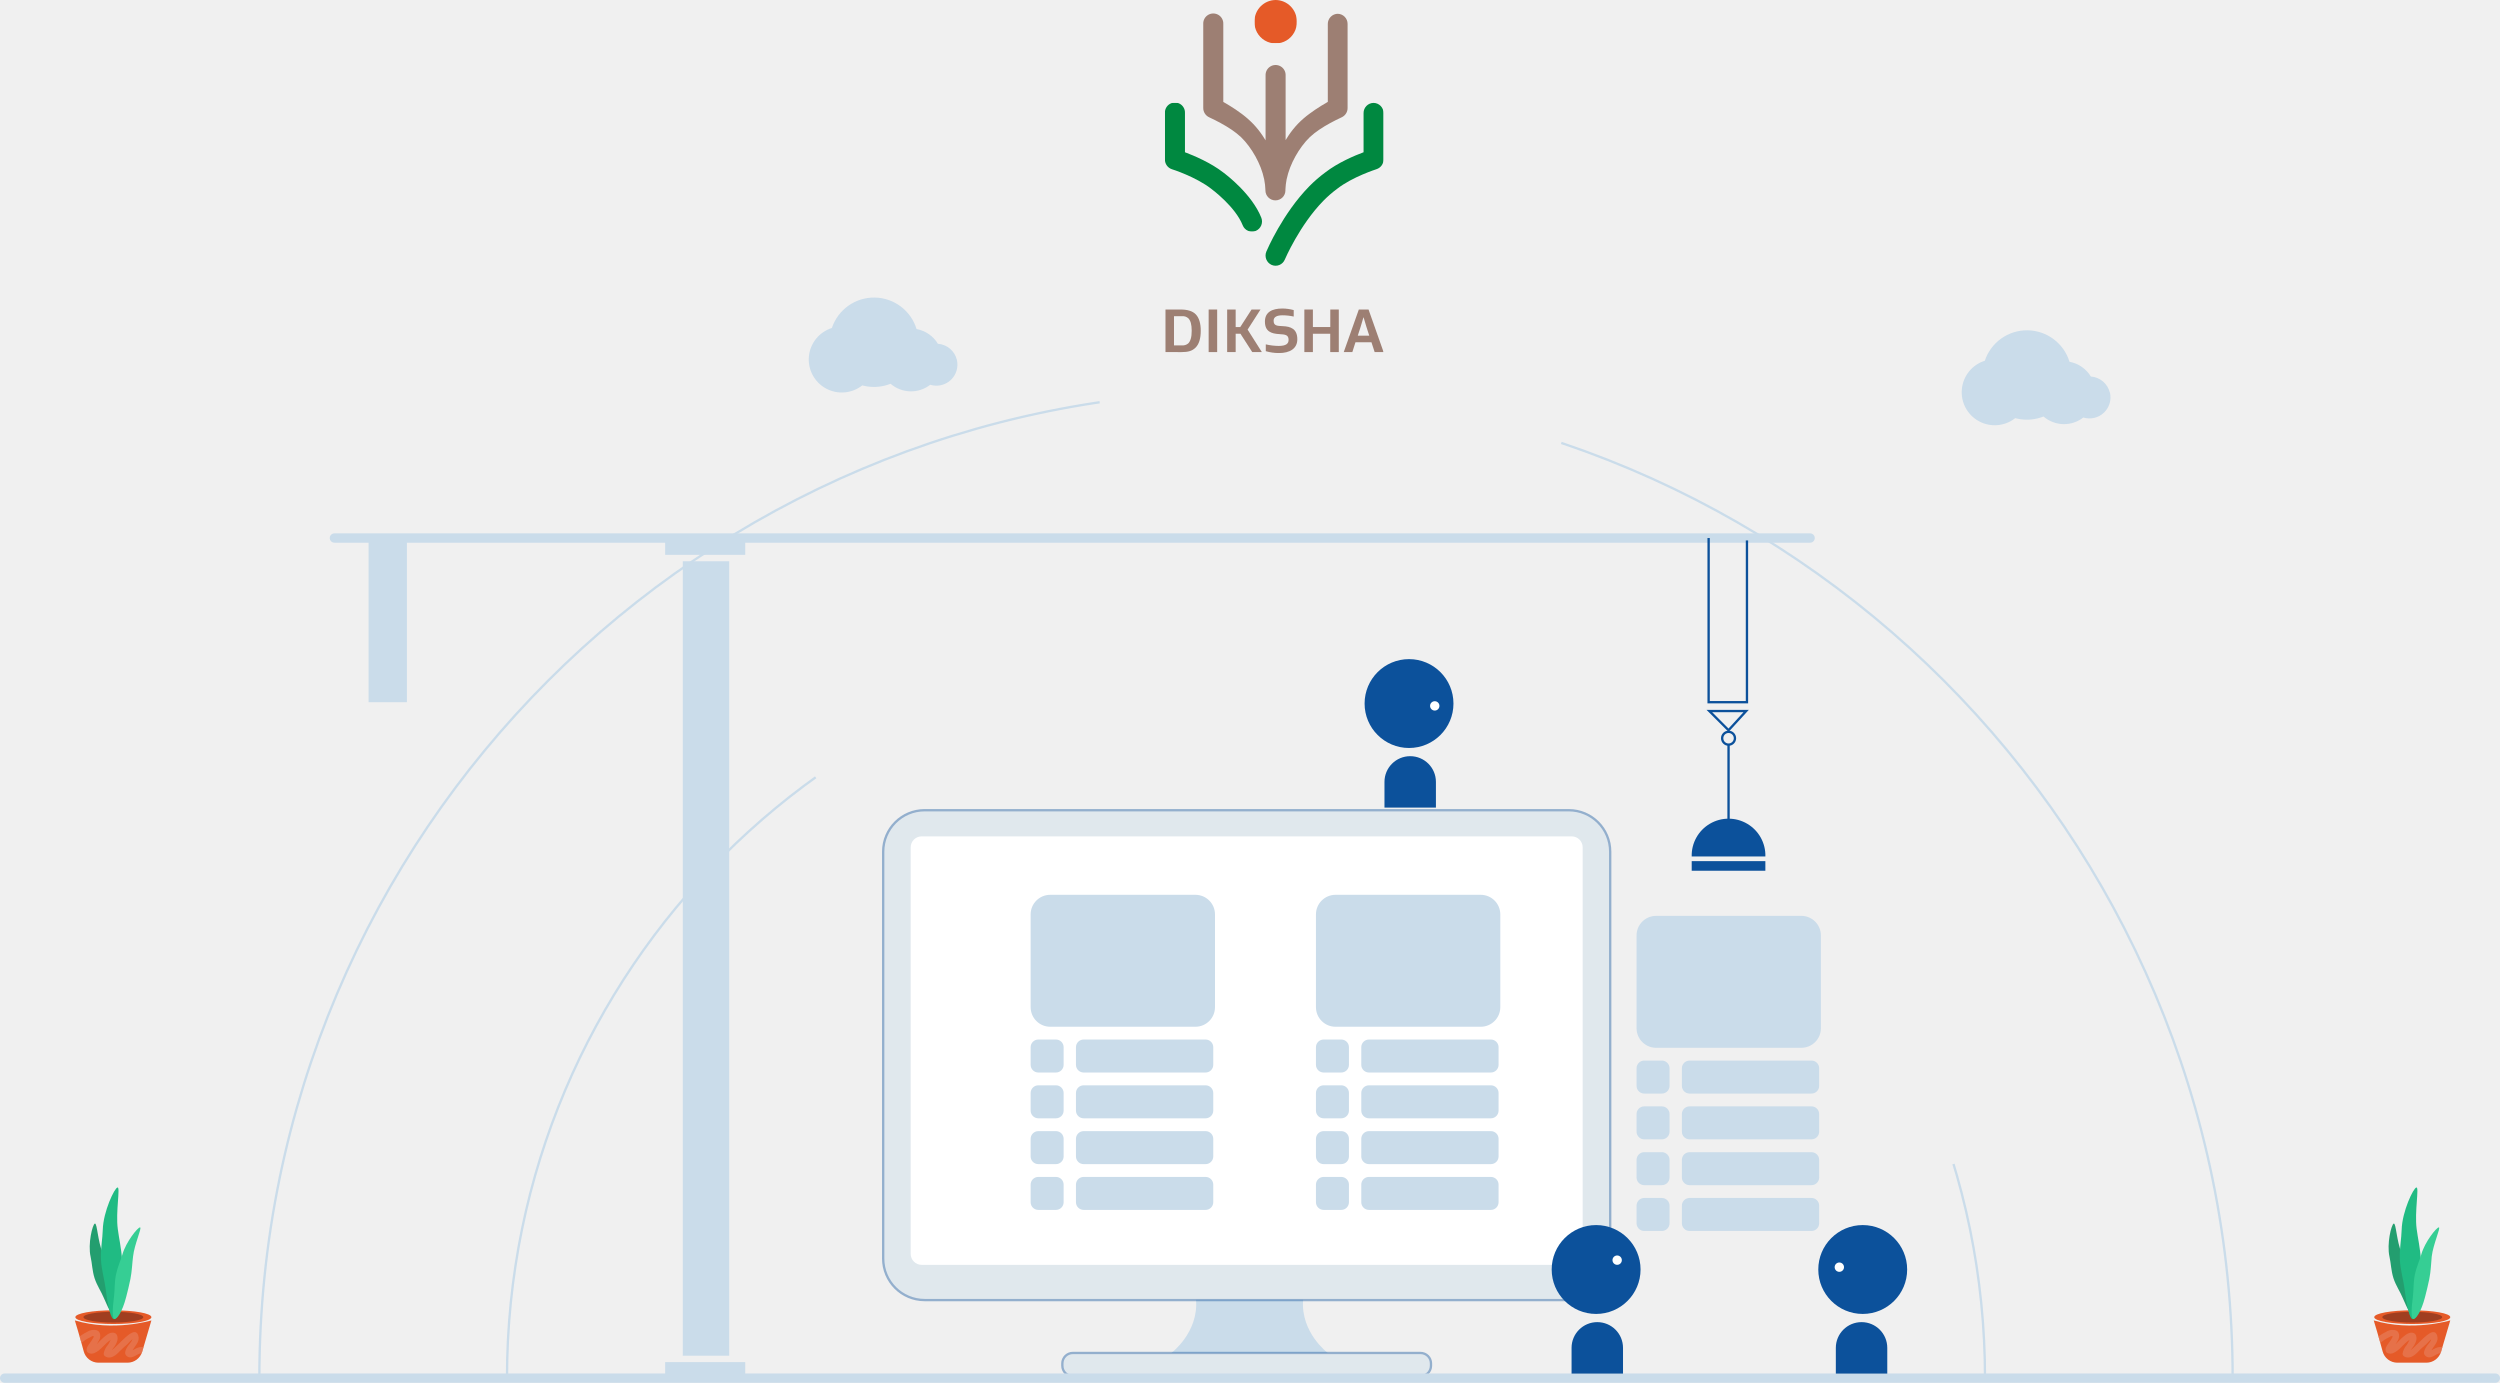
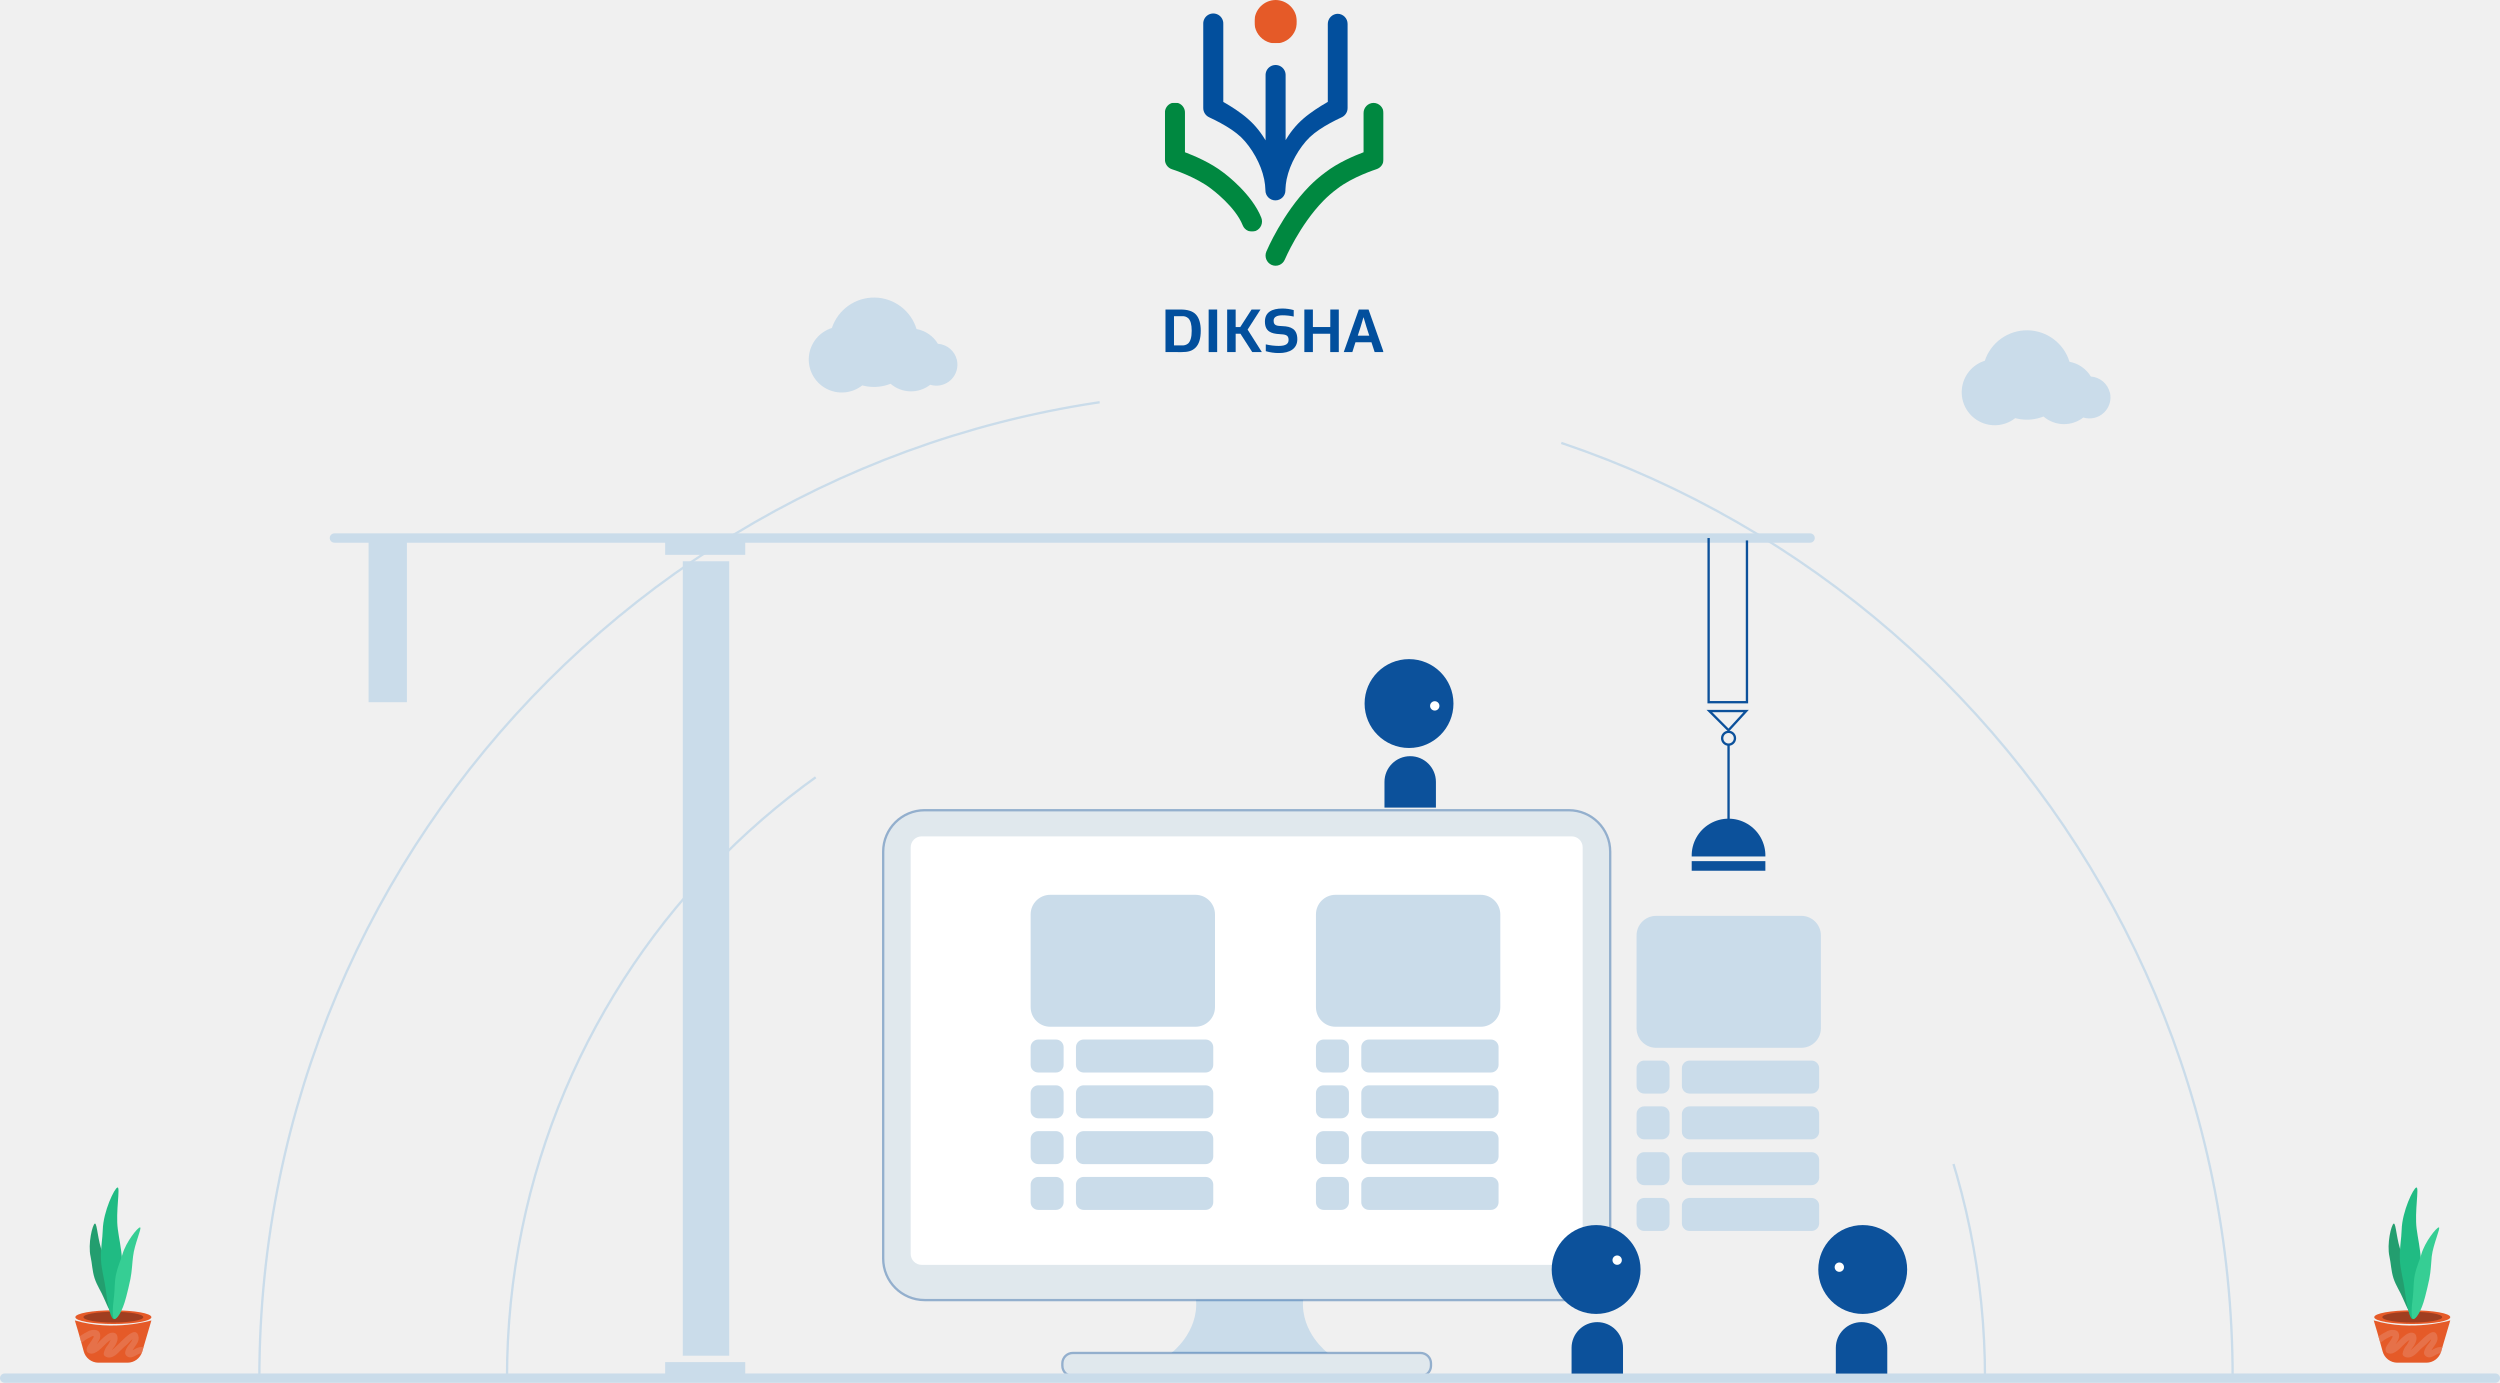
<svg xmlns="http://www.w3.org/2000/svg" viewBox="0 0 1069 591.29">
  <defs>
-     <style>.cls-1,.cls-7{fill:#fff;}.cls-1,.cls-21,.cls-22,.cls-24{fill-rule:evenodd;}.cls-17,.cls-18,.cls-2,.cls-3,.cls-4{fill:none;}.cls-2{opacity:0.08;}.cls-17,.cls-3,.cls-4{stroke:#cadcea;}.cls-17,.cls-18,.cls-3,.cls-4,.cls-6{stroke-miterlimit:10;}.cls-3{stroke-dasharray:300 600;}.cls-4{stroke-dasharray:600 200;}.cls-5,.cls-6{fill:#cadcea;}.cls-18,.cls-6{stroke:#0c519b;}.cls-6{opacity:0.41;}.cls-21,.cls-8{fill:#e55a28;}.cls-9{fill:#a03e20;}.cls-10{fill:#239e6f;}.cls-11{fill:#20bb83;}.cls-12{fill:#36ce94;}.cls-13{opacity:0.43;}.cls-14{clip-path:url(#clip-path);}.cls-15{fill:#e89074;}.cls-16{clip-path:url(#clip-path-2);}.cls-17{stroke-linecap:round;stroke-width:4px;}.cls-19{fill:#0c519b;}.cls-20{mask:url(#mask);}.cls-22,.cls-25{fill:#9D7F73;}.cls-23{mask:url(#mask-2-2);}.cls-24{fill:#008840;}.cls-26{mask:url(#mask-3);}</style>
+     <style>.cls-1,.cls-7{fill:#fff;}.cls-1,.cls-21,.cls-22,.cls-24{fill-rule:evenodd;}.cls-17,.cls-18,.cls-2,.cls-3,.cls-4{fill:none;}.cls-2{opacity:0.08;}.cls-17,.cls-3,.cls-4{stroke:#cadcea;}.cls-17,.cls-18,.cls-3,.cls-4,.cls-6{stroke-miterlimit:10;}.cls-3{stroke-dasharray:300 600;}.cls-4{stroke-dasharray:600 200;}.cls-5,.cls-6{fill:#cadcea;}.cls-18,.cls-6{stroke:#0c519b;}.cls-6{opacity:0.41;}.cls-21,.cls-8{fill:#e55a28;}.cls-9{fill:#a03e20;}.cls-10{fill:#239e6f;}.cls-11{fill:#20bb83;}.cls-12{fill:#36ce94;}.cls-13{opacity:0.43;}.cls-14{clip-path:url(#clip-path);}.cls-15{fill:#e89074;}.cls-16{clip-path:url(#clip-path-2);}.cls-17{stroke-linecap:round;stroke-width:4px;}.cls-19{fill:#0c519b;}.cls-20{mask:url(#mask);}.cls-22,.cls-25{fill:#024f9d;}.cls-23{mask:url(#mask-2-2);}.cls-24{fill:#008840;}.cls-26{mask:url(#mask-3);}</style>
    <clipPath id="clip-path">
      <path class="cls-2" d="M34.52,574.55a14.29,14.29,0,0,1,4.13-2.78c.33-.18,1-.64,1.32-.43s.05.42-.21.9a18.65,18.65,0,0,1-1.49,2.25c-.63.84-1.54,2.13-1.14,3.24s2.08,1.28,3.13.87c2.86-1.11,4.52-4.16,7.11-5.71.14-.09.66-.28.71-.38.27,0,.22-.11-.16-.16-.31-.22-.42-.15-.33.22-.54.72-.87,1.71-1.42,2.47a7.52,7.52,0,0,0-1.83,3.79A1.34,1.34,0,0,0,45,580c2.23,1.41,4.61-.51,6.06-2.08,1.05-1.13,2.24-2.08,3.38-3.12.46-.41,2.24-2.63,2.82-2.43l-.79-.61c.75,1.16-1.13,2.86-1.71,3.71s-1.55,2.43-1.16,3.59a2.38,2.38,0,0,0,3,1.21c1.69-.45,3.06-2.15,4.93-1.5,1.6.56,2.3-2,.7-2.54a5,5,0,0,0-3.66.18,20,20,0,0,0-1.79.91,3.06,3.06,0,0,1-.58.27c-.48.09-.43.29.14.58.19-.12.32-.76.45-1,1.12-1.91,3.2-3.68,2.3-6.19-2-5.65-10.67,8-12.73,6.71l.66,1.14c0-.78,1-1.83,1.47-2.46a9.08,9.08,0,0,0,1.68-3.1c.34-1.45,0-3.31-1.79-3.43s-3.21,1.36-4.39,2.32c-1.53,1.26-3.23,4-5.43,4l1.14.66c-.1.61-.08.71.08.32.1-.22.21-.43.32-.65.24-.39.61-.79.88-1.17a16.05,16.05,0,0,0,1.48-2.41c.62-1.31.68-3.24-.86-4a4.86,4.86,0,0,0-4.25.56,17.37,17.37,0,0,0-4.66,3.19c-1.12,1.27.74,3.15,1.87,1.87Z" />
    </clipPath>
    <clipPath id="clip-path-2">
      <path class="cls-2" d="M1017.52,574.55a14.29,14.29,0,0,1,4.13-2.78c.33-.18,1-.64,1.32-.43s0,.42-.21.9a18.65,18.65,0,0,1-1.49,2.25c-.63.84-1.54,2.13-1.14,3.24s2.08,1.28,3.13.87c2.86-1.11,4.52-4.16,7.11-5.71.14-.09.66-.28.71-.38.27,0,.22-.11-.16-.16-.31-.22-.42-.15-.33.22-.54.72-.87,1.71-1.42,2.47a7.52,7.52,0,0,0-1.83,3.79A1.34,1.34,0,0,0,1028,580c2.23,1.41,4.61-.51,6.06-2.08,1-1.13,2.24-2.08,3.38-3.12.46-.41,2.24-2.63,2.82-2.43l-.79-.61c.75,1.16-1.13,2.86-1.71,3.71s-1.55,2.43-1.16,3.59a2.38,2.38,0,0,0,3,1.21c1.69-.45,3.06-2.15,4.93-1.5,1.6.56,2.3-2,.7-2.54a5,5,0,0,0-3.66.18,20,20,0,0,0-1.79.91,3.06,3.06,0,0,1-.58.27c-.48.09-.43.29.14.58.19-.12.32-.76.45-1,1.12-1.91,3.2-3.68,2.3-6.19-2-5.65-10.67,8-12.73,6.71l.66,1.14c0-.78,1-1.83,1.47-2.46a9.08,9.08,0,0,0,1.68-3.1c.34-1.45,0-3.31-1.79-3.43s-3.21,1.36-4.39,2.32c-1.53,1.26-3.23,4-5.43,4l1.14.66c-.1.61-.08.71.08.32.1-.22.21-.43.32-.65.24-.39.61-.79.88-1.17a16.05,16.05,0,0,0,1.48-2.41c.62-1.31.68-3.24-.86-4a4.86,4.86,0,0,0-4.25.56,17.37,17.37,0,0,0-4.66,3.19c-1.12,1.27.74,3.15,1.87,1.87Z" />
    </clipPath>
    <mask id="mask" x="536.41" y="0" width="18.12" height="18.44" maskUnits="userSpaceOnUse">
      <g id="mask-2">
        <polygon id="path-1" class="cls-1" points="536.41 0 554.52 0 554.52 18.44 536.41 18.44 536.41 0" />
      </g>
    </mask>
    <mask id="mask-2-2" x="498.12" y="43.98" width="41.53" height="55.08" maskUnits="userSpaceOnUse">
      <g id="mask-4">
        <polygon id="path-3" class="cls-1" points="498.12 43.98 539.65 43.98 539.65 99.05 498.12 99.05 498.12 43.98" />
      </g>
    </mask>
    <mask id="mask-3" x="498.12" y="0" width="93.51" height="150.97" maskUnits="userSpaceOnUse">
      <g id="mask-6">
        <polygon id="path-5" class="cls-1" points="498.12 150.97 591.63 150.97 591.63 0 498.12 0 498.12 150.97" />
      </g>
    </mask>
  </defs>
  <g id="Layer_2" data-name="Layer 2">
    <g id="Layer_1-2" data-name="Layer 1">
      <path id="circle2" class="cls-3" d="M216.79,589.29c0-174.53,141.48-316,316-316s316,141.47,316,316" />
      <path id="circle1" class="cls-4" d="M110.9,589.29c0-233,188.88-421.9,421.89-421.9s421.89,188.89,421.89,421.9" />
      <g id="desktop">
        <path class="cls-5" d="M557.21,555.78c-1.11,14.06,10.57,22.75,10.57,22.75H500.86s11.68-8.69,10.57-22.75Z" />
        <path class="cls-6" d="M670.8,346.45H395.38a17.73,17.73,0,0,0-17.73,17.73v174a17.73,17.73,0,0,0,17.73,17.73H670.8a17.72,17.72,0,0,0,17.72-17.73v-174A17.72,17.72,0,0,0,670.8,346.45Z" />
        <path class="cls-7" d="M672.06,357.63H394.11a4.69,4.69,0,0,0-4.7,4.69V536.16a4.69,4.69,0,0,0,4.7,4.69H672.06a4.69,4.69,0,0,0,4.69-4.69V362.32A4.69,4.69,0,0,0,672.06,357.63Z" />
        <rect class="cls-6" x="454.26" y="578.53" width="157.63" height="9.93" rx="4.47" />
      </g>
      <g id="plant2">
        <ellipse class="cls-8" cx="48.48" cy="563.22" rx="16.26" ry="2.93" />
        <ellipse class="cls-9" cx="48.48" cy="563.22" rx="12.8" ry="2.3" />
        <path class="cls-8" d="M32,564.6s2.37,7.74,3.78,13.18a6.54,6.54,0,0,0,6.33,4.91H54.52A6.56,6.56,0,0,0,60.8,578l3.94-13.39S48.48,569.55,32,564.6Z" />
        <path class="cls-10" d="M47.86,544.79c.79,2.47,1.59,5.54,2.14,7.73,1.66,6.55.85,10.53-.27,10.9s-3.11-3.11-5.34-8.45c-1-2.5-2.92-5.23-3.94-8.38s-1.08-6.49-1.7-9.18c-1.26-5.52.81-13.88,1.81-14.21s1.21,7.55,3.34,12.53C45,538.36,46.76,541.38,47.86,544.79Z" />
        <path class="cls-11" d="M52.19,538.85c.18,3.54.17,7.88.16,10.95C52.3,559,50.17,564,48.78,564.06s-2.64-5.21-3.61-13.06c-.45-3.67-1.8-8-2-12.47s.69-8.94.78-12.7c.19-7.75,5.07-18,6.32-18.07s-.87,10.38.09,17.72C50.85,529.35,51.94,534,52.19,538.85Z" />
        <path class="cls-12" d="M55.76,546.94c-.5,2.51-1.26,5.55-1.82,7.7-1.66,6.46-4,9.56-5,9.37s-.89-4.11-.17-9.77c.33-2.65.16-5.89.8-9.09s2-6.14,2.78-8.76C53.88,531,59,524.66,59.9,524.83s-2.42,7.12-3,12.43C56.52,540.06,56.46,543.47,55.76,546.94Z" />
        <g class="cls-13">
          <g class="cls-14">
            <path class="cls-8" d="M32,564.6s2.37,7.74,3.78,13.18a6.54,6.54,0,0,0,6.33,4.91H54.52A6.56,6.56,0,0,0,60.8,578l3.94-13.39S48.48,569.55,32,564.6Z" />
            <path class="cls-15" d="M32,564.63s2.37,7.74,3.78,13.18a6.54,6.54,0,0,0,6.33,4.91H54.5a6.56,6.56,0,0,0,6.28-4.7l3.94-13.39S48.46,569.58,32,564.63Z" />
          </g>
        </g>
      </g>
      <g id="plant1">
        <ellipse class="cls-8" cx="1031.48" cy="563.22" rx="16.26" ry="2.93" />
        <ellipse class="cls-9" cx="1031.48" cy="563.22" rx="12.8" ry="2.3" />
        <path class="cls-8" d="M1015,564.6s2.37,7.74,3.78,13.18a6.54,6.54,0,0,0,6.33,4.91h12.41a6.56,6.56,0,0,0,6.28-4.7l3.94-13.39S1031.48,569.55,1015,564.6Z" />
        <path class="cls-10" d="M1030.86,544.79c.79,2.47,1.59,5.54,2.14,7.73,1.66,6.55.85,10.53-.27,10.9s-3.11-3.11-5.34-8.45c-1-2.5-2.92-5.23-3.94-8.38s-1.08-6.49-1.7-9.18c-1.26-5.52.81-13.88,1.81-14.21s1.21,7.55,3.34,12.53C1028,538.36,1029.76,541.38,1030.86,544.79Z" />
        <path class="cls-11" d="M1035.19,538.85c.18,3.54.17,7.88.16,10.95,0,9.23-2.18,14.19-3.57,14.26s-2.64-5.21-3.61-13.06c-.45-3.67-1.8-8-2-12.47s.69-8.94.78-12.7c.19-7.75,5.07-18,6.32-18.07s-.87,10.38.09,17.72C1033.85,529.35,1034.94,534,1035.19,538.85Z" />
        <path class="cls-12" d="M1038.76,546.94c-.5,2.51-1.26,5.55-1.82,7.7-1.66,6.46-4,9.56-5,9.37s-.89-4.11-.17-9.77c.33-2.65.16-5.89.8-9.09s2.05-6.14,2.78-8.76c1.49-5.39,6.65-11.73,7.51-11.56s-2.42,7.12-3.05,12.43C1039.52,540.06,1039.46,543.47,1038.76,546.94Z" />
        <g class="cls-13">
          <g class="cls-16">
            <path class="cls-8" d="M1015,564.6s2.37,7.74,3.78,13.18a6.54,6.54,0,0,0,6.33,4.91h12.41a6.56,6.56,0,0,0,6.28-4.7l3.94-13.39S1031.48,569.55,1015,564.6Z" />
            <path class="cls-15" d="M1015,564.63s2.37,7.74,3.78,13.18a6.54,6.54,0,0,0,6.33,4.91h12.41a6.56,6.56,0,0,0,6.28-4.7l3.94-13.39S1031.46,569.58,1015,564.63Z" />
          </g>
        </g>
      </g>
      <line id="baseline" class="cls-17" x1="1067" y1="589.29" x2="2" y2="589.29" />
      <g id="crane">
        <rect class="cls-5" x="291.95" y="239.99" width="19.86" height="339.7" transform="translate(603.76 819.69) rotate(180)" />
        <rect class="cls-5" x="284.41" y="582.44" width="34.24" height="6.16" transform="translate(603.07 1171.04) rotate(180)" />
        <rect class="cls-5" x="284.41" y="231.09" width="34.24" height="6.16" transform="translate(603.07 468.34) rotate(180)" />
        <line class="cls-17" x1="143" y1="230.06" x2="774" y2="230.06" />
        <polyline class="cls-5" points="157.61 230.06 157.61 300.26 174 300.26 174 231.09" />
      </g>
      <g id="lift">
        <polyline class="cls-18" points="730.61 230.06 730.61 300.26 747 300.26 747 231.09" />
        <polygon class="cls-18" points="730.91 304.03 746.66 304.03 739.13 312.25 730.91 304.03" />
        <circle class="cls-18" cx="739.13" cy="315.67" r="2.74" />
        <line class="cls-18" x1="739.13" y1="318.41" x2="739.13" y2="350.34" />
        <path class="cls-19" d="M723.37,366.22a15.76,15.76,0,1,1,31.51,0" />
        <rect class="cls-19" x="723.37" y="368.22" width="31.5" height="4.11" />
      </g>
      <g id="logo">
        <g id="Artboard">
          <g id="Group">
            <g id="Group-3">
              <g id="Fill-1-Clipped">
                <g class="cls-20">
                  <path id="Fill-1" class="cls-21" d="M545.46,0a9.14,9.14,0,0,1,9.06,9.22,9.06,9.06,0,1,1-18.11,0A9.14,9.14,0,0,1,545.46,0" />
                </g>
              </g>
            </g>
            <path id="Fill-4" class="cls-22" d="M572.06,5.89a4.32,4.32,0,0,0-4.29,4.36V43.57l-.17.1c-.89.51-1.76,1-2.63,1.56-1.74,1.08-3.45,2.22-5.12,3.47A39.73,39.73,0,0,0,555,52.92a37.45,37.45,0,0,0-4,5c-.44.66-.86,1.33-1.27,2V32.29a4.29,4.29,0,1,0-8.57,0V60c-.41-.69-.83-1.37-1.28-2a37.38,37.38,0,0,0-4-5A40.53,40.53,0,0,0,531,48.71c-1.67-1.26-3.38-2.4-5.12-3.47-.87-.54-1.75-1.06-2.64-1.57l-.16-.09V10.26a4.29,4.29,0,1,0-8.57,0V46.18a4.36,4.36,0,0,0,2.58,4c.75.34,1.63.76,2.43,1.17s1.64.83,2.44,1.28c1.61.88,3.18,1.82,4.66,2.82a33,33,0,0,1,4,3.15,31.44,31.44,0,0,1,3.35,3.85,39.57,39.57,0,0,1,5.11,9.22,32.88,32.88,0,0,1,1.48,5,27.24,27.24,0,0,1,.53,4.6v.13a4.28,4.28,0,1,0,8.56,0v-.43a28.19,28.19,0,0,1,.51-4.3,34.12,34.12,0,0,1,1.49-5,39.94,39.94,0,0,1,5.11-9.22,30.69,30.69,0,0,1,3.36-3.85,32.13,32.13,0,0,1,4-3.15c1.48-1,3-1.93,4.66-2.82.8-.44,1.62-.86,2.44-1.28s1.68-.83,2.42-1.16a4.35,4.35,0,0,0,2.59-4V10.25a4.32,4.32,0,0,0-4.28-4.36Z" />
            <g id="Group-8">
              <g id="Fill-6-Clipped">
                <g class="cls-23">
                  <path id="Fill-6" class="cls-24" d="M523.13,73.79c-5.37-4.18-12.47-7.2-16.44-8.69V48.34a4.29,4.29,0,1,0-8.57,0V68.13a4.36,4.36,0,0,0,3,4.24c.11,0,10.32,3.29,16.83,8.38l.11.09c.11.08,10.16,7.49,13.33,15.52a4.26,4.26,0,0,0,5.6,2.36,4.38,4.38,0,0,0,2.35-5.61c-4-10.13-15.15-18.53-16.22-19.32" />
                </g>
              </g>
            </g>
            <path id="Fill-9" class="cls-25" d="M505.29,147.68a3.68,3.68,0,0,0,2.77-.81c.95-.94,1.51-2.57,1.51-5.42s-.51-4.35-1.43-5.34a3.51,3.51,0,0,0-2.82-.89H502v12.46Zm-6.93,2.87v-18.2h6.46c2.85,0,5.14.62,6.54,2.12s2.08,3.81,2.08,7c0,3.33-.76,5.74-2.24,7.19s-3.22,1.9-6,1.9Z" />
            <g id="Fill-11-Clipped">
              <g class="cls-26">
                <polygon id="Fill-11" class="cls-22" points="516.82 150.55 520.46 150.55 520.46 132.35 516.82 132.35 516.82 150.55" />
              </g>
            </g>
            <g id="Fill-13-Clipped">
              <g class="cls-26">
                <polygon id="Fill-13" class="cls-22" points="533.48 140.94 539.57 150.55 535.46 150.55 530.42 142.71 528.37 142.71 528.37 150.55 524.73 150.55 524.73 132.35 528.37 132.35 528.37 139.84 530.34 139.84 535.17 132.35 538.99 132.35 533.48 140.94" />
              </g>
            </g>
            <g id="Fill-14-Clipped">
              <g class="cls-26">
                <path id="Fill-14" class="cls-22" d="M551,145.34c0-2.14-1.37-2.33-3.9-2.47-3.5-.19-6.22-1.1-6.22-5.37,0-4,3-5.58,7.51-5.58a19,19,0,0,1,4.8.67v2.77a22,22,0,0,0-4.72-.54c-2.61,0-3.87.78-3.87,2.31,0,2.15,1.4,2.23,3.91,2.33,3.42.14,6.22,1.16,6.22,5.61,0,4-3.19,5.9-7.89,5.9a20.43,20.43,0,0,1-5.59-.8v-2.92a25,25,0,0,0,5.51.67c3.21,0,4.24-1,4.24-2.58" />
              </g>
            </g>
            <g id="Fill-15-Clipped">
              <g class="cls-26">
                <polygon id="Fill-15" class="cls-22" points="557.74 150.55 557.74 132.35 561.39 132.35 561.39 139.84 568.83 139.84 568.83 132.35 572.47 132.35 572.47 150.55 568.81 150.55 568.81 142.71 561.39 142.71 561.39 150.55 557.74 150.55" />
              </g>
            </g>
            <g id="Fill-16-Clipped">
              <g class="cls-26">
                <path id="Fill-16" class="cls-25" d="M585.5,143.54l-1.23-3.81c-.51-1.58-.88-2.9-1.19-4H583c-.32,1.15-.69,2.47-1.19,4l-1.23,3.81Zm.93,2.8H579.6l-1.34,4.21h-3.67l6.44-18.2h4.16l6.43,18.2H587.8Z" />
              </g>
            </g>
            <g id="Fill-17-Clipped">
              <g class="cls-26">
                <path id="Fill-17" class="cls-24" d="M587.34,44a4.32,4.32,0,0,0-4.28,4.36V65.1c-4,1.49-11.08,4.51-16.45,8.69v0a56.76,56.76,0,0,0-6.74,5.85c-11.41,11.61-18.09,27.25-18.37,27.91a4.39,4.39,0,0,0,2.25,5.73,4.26,4.26,0,0,0,5.63-2.28c.06-.15,6.33-14.79,16.54-25.19a48.44,48.44,0,0,1,5.74-5l.12-.09c6.5-5.09,16.72-8.34,16.82-8.38a4.33,4.33,0,0,0,3-4.24V48.34A4.32,4.32,0,0,0,587.34,44Z" />
              </g>
            </g>
          </g>
        </g>
      </g>
      <g id="man3">
        <path class="cls-19" d="M701.5,542.84a19,19,0,1,1-19-19A19,19,0,0,1,701.5,542.84Z" />
        <path class="cls-7" d="M693.5,538.84a2,2,0,0,1-2,2,2,2,0,1,1,2-2Z" />
        <path class="cls-19" d="M683,565.34h0a11,11,0,0,1,11,11v11a0,0,0,0,1,0,0H672a0,0,0,0,1,0,0v-11A11,11,0,0,1,683,565.34Z" />
      </g>
      <g id="man1">
        <path class="cls-19" d="M777.5,542.84a19,19,0,1,0,19-19A19,19,0,0,0,777.5,542.84Z" />
        <path class="cls-7" d="M784.5,541.84a2,2,0,0,0,2,2,2,2,0,1,0-2-2Z" />
        <path class="cls-19" d="M785,565.34h22a0,0,0,0,1,0,0v11a11,11,0,0,1-11,11h0a11,11,0,0,1-11-11v-11A0,0,0,0,1,785,565.34Z" transform="translate(1592 1152.68) rotate(180)" />
      </g>
      <g id="man2">
        <path class="cls-19" d="M621.5,300.84a19,19,0,1,1-19-19A19,19,0,0,1,621.5,300.84Z" />
        <path class="cls-7" d="M615.5,301.84a2,2,0,0,1-2,2,2,2,0,1,1,2-2Z" />
        <path class="cls-19" d="M603,323.34h0a11,11,0,0,1,11,11v11a0,0,0,0,1,0,0H592a0,0,0,0,1,0,0v-11A11,11,0,0,1,603,323.34Z" />
      </g>
      <g id="form1">
        <rect class="cls-5" x="440.7" y="382.62" width="78.83" height="56.42" rx="8.38" />
        <rect class="cls-5" x="440.7" y="444.5" width="14.11" height="14.11" rx="3.29" />
        <rect class="cls-5" x="460.08" y="444.5" width="58.71" height="14.11" rx="3.29" />
        <rect class="cls-5" x="440.7" y="464.08" width="14.11" height="14.11" rx="3.29" />
        <rect class="cls-5" x="460.08" y="464.08" width="58.71" height="14.11" rx="3.29" />
        <rect class="cls-5" x="440.7" y="483.67" width="14.11" height="14.11" rx="3.29" />
        <rect class="cls-5" x="460.08" y="483.67" width="58.71" height="14.11" rx="3.29" />
        <rect class="cls-5" x="440.7" y="503.25" width="14.11" height="14.11" rx="3.29" />
        <rect class="cls-5" x="460.08" y="503.25" width="58.71" height="14.11" rx="3.29" />
      </g>
      <g id="form2">
        <rect class="cls-5" x="562.7" y="382.62" width="78.83" height="56.42" rx="8.38" />
        <rect class="cls-5" x="562.7" y="444.5" width="14.11" height="14.11" rx="3.29" />
        <rect class="cls-5" x="582.08" y="444.5" width="58.71" height="14.11" rx="3.29" />
        <rect class="cls-5" x="562.7" y="464.08" width="14.11" height="14.11" rx="3.29" />
        <rect class="cls-5" x="582.08" y="464.08" width="58.71" height="14.11" rx="3.29" />
        <rect class="cls-5" x="562.7" y="483.67" width="14.11" height="14.11" rx="3.29" />
        <rect class="cls-5" x="582.08" y="483.67" width="58.71" height="14.11" rx="3.29" />
        <rect class="cls-5" x="562.7" y="503.25" width="14.11" height="14.11" rx="3.29" />
        <rect class="cls-5" x="582.08" y="503.25" width="58.71" height="14.11" rx="3.29" />
      </g>
      <g id="form3">
        <rect class="cls-5" x="699.79" y="391.62" width="78.83" height="56.42" rx="8.38" />
        <rect class="cls-5" x="699.79" y="453.5" width="14.11" height="14.11" rx="3.29" />
        <rect class="cls-5" x="719.17" y="453.5" width="58.71" height="14.11" rx="3.29" />
        <rect class="cls-5" x="699.79" y="473.08" width="14.11" height="14.11" rx="3.29" />
        <rect class="cls-5" x="719.17" y="473.08" width="58.71" height="14.11" rx="3.29" />
        <rect class="cls-5" x="699.79" y="492.67" width="14.11" height="14.11" rx="3.29" />
        <rect class="cls-5" x="719.17" y="492.67" width="58.71" height="14.11" rx="3.29" />
        <rect class="cls-5" x="699.79" y="512.25" width="14.11" height="14.11" rx="3.29" />
        <rect class="cls-5" x="719.17" y="512.25" width="58.71" height="14.11" rx="3.29" />
      </g>
      <path id="cloud1" class="cls-5" d="M902.17,167.9a9,9,0,0,0-8.12-6.9,13.48,13.48,0,0,0-9.13-6.3,19,19,0,0,0-36.21-.45,14.12,14.12,0,1,0,13,24.54,19,19,0,0,0,9.39.16,18.57,18.57,0,0,0,2.71-.85,13.39,13.39,0,0,0,17,.43,9,9,0,0,0,11.41-10.63Z" />
      <path id="cloud2" class="cls-5" d="M409.17,153.9a9,9,0,0,0-8.12-6.9,13.48,13.48,0,0,0-9.13-6.3,19,19,0,0,0-36.21-.45,14.12,14.12,0,1,0,13,24.54,19,19,0,0,0,9.39.16,18.57,18.57,0,0,0,2.71-.85,13.39,13.39,0,0,0,16.95.43,9,9,0,0,0,11.41-10.63Z" />
    </g>
  </g>
</svg>
